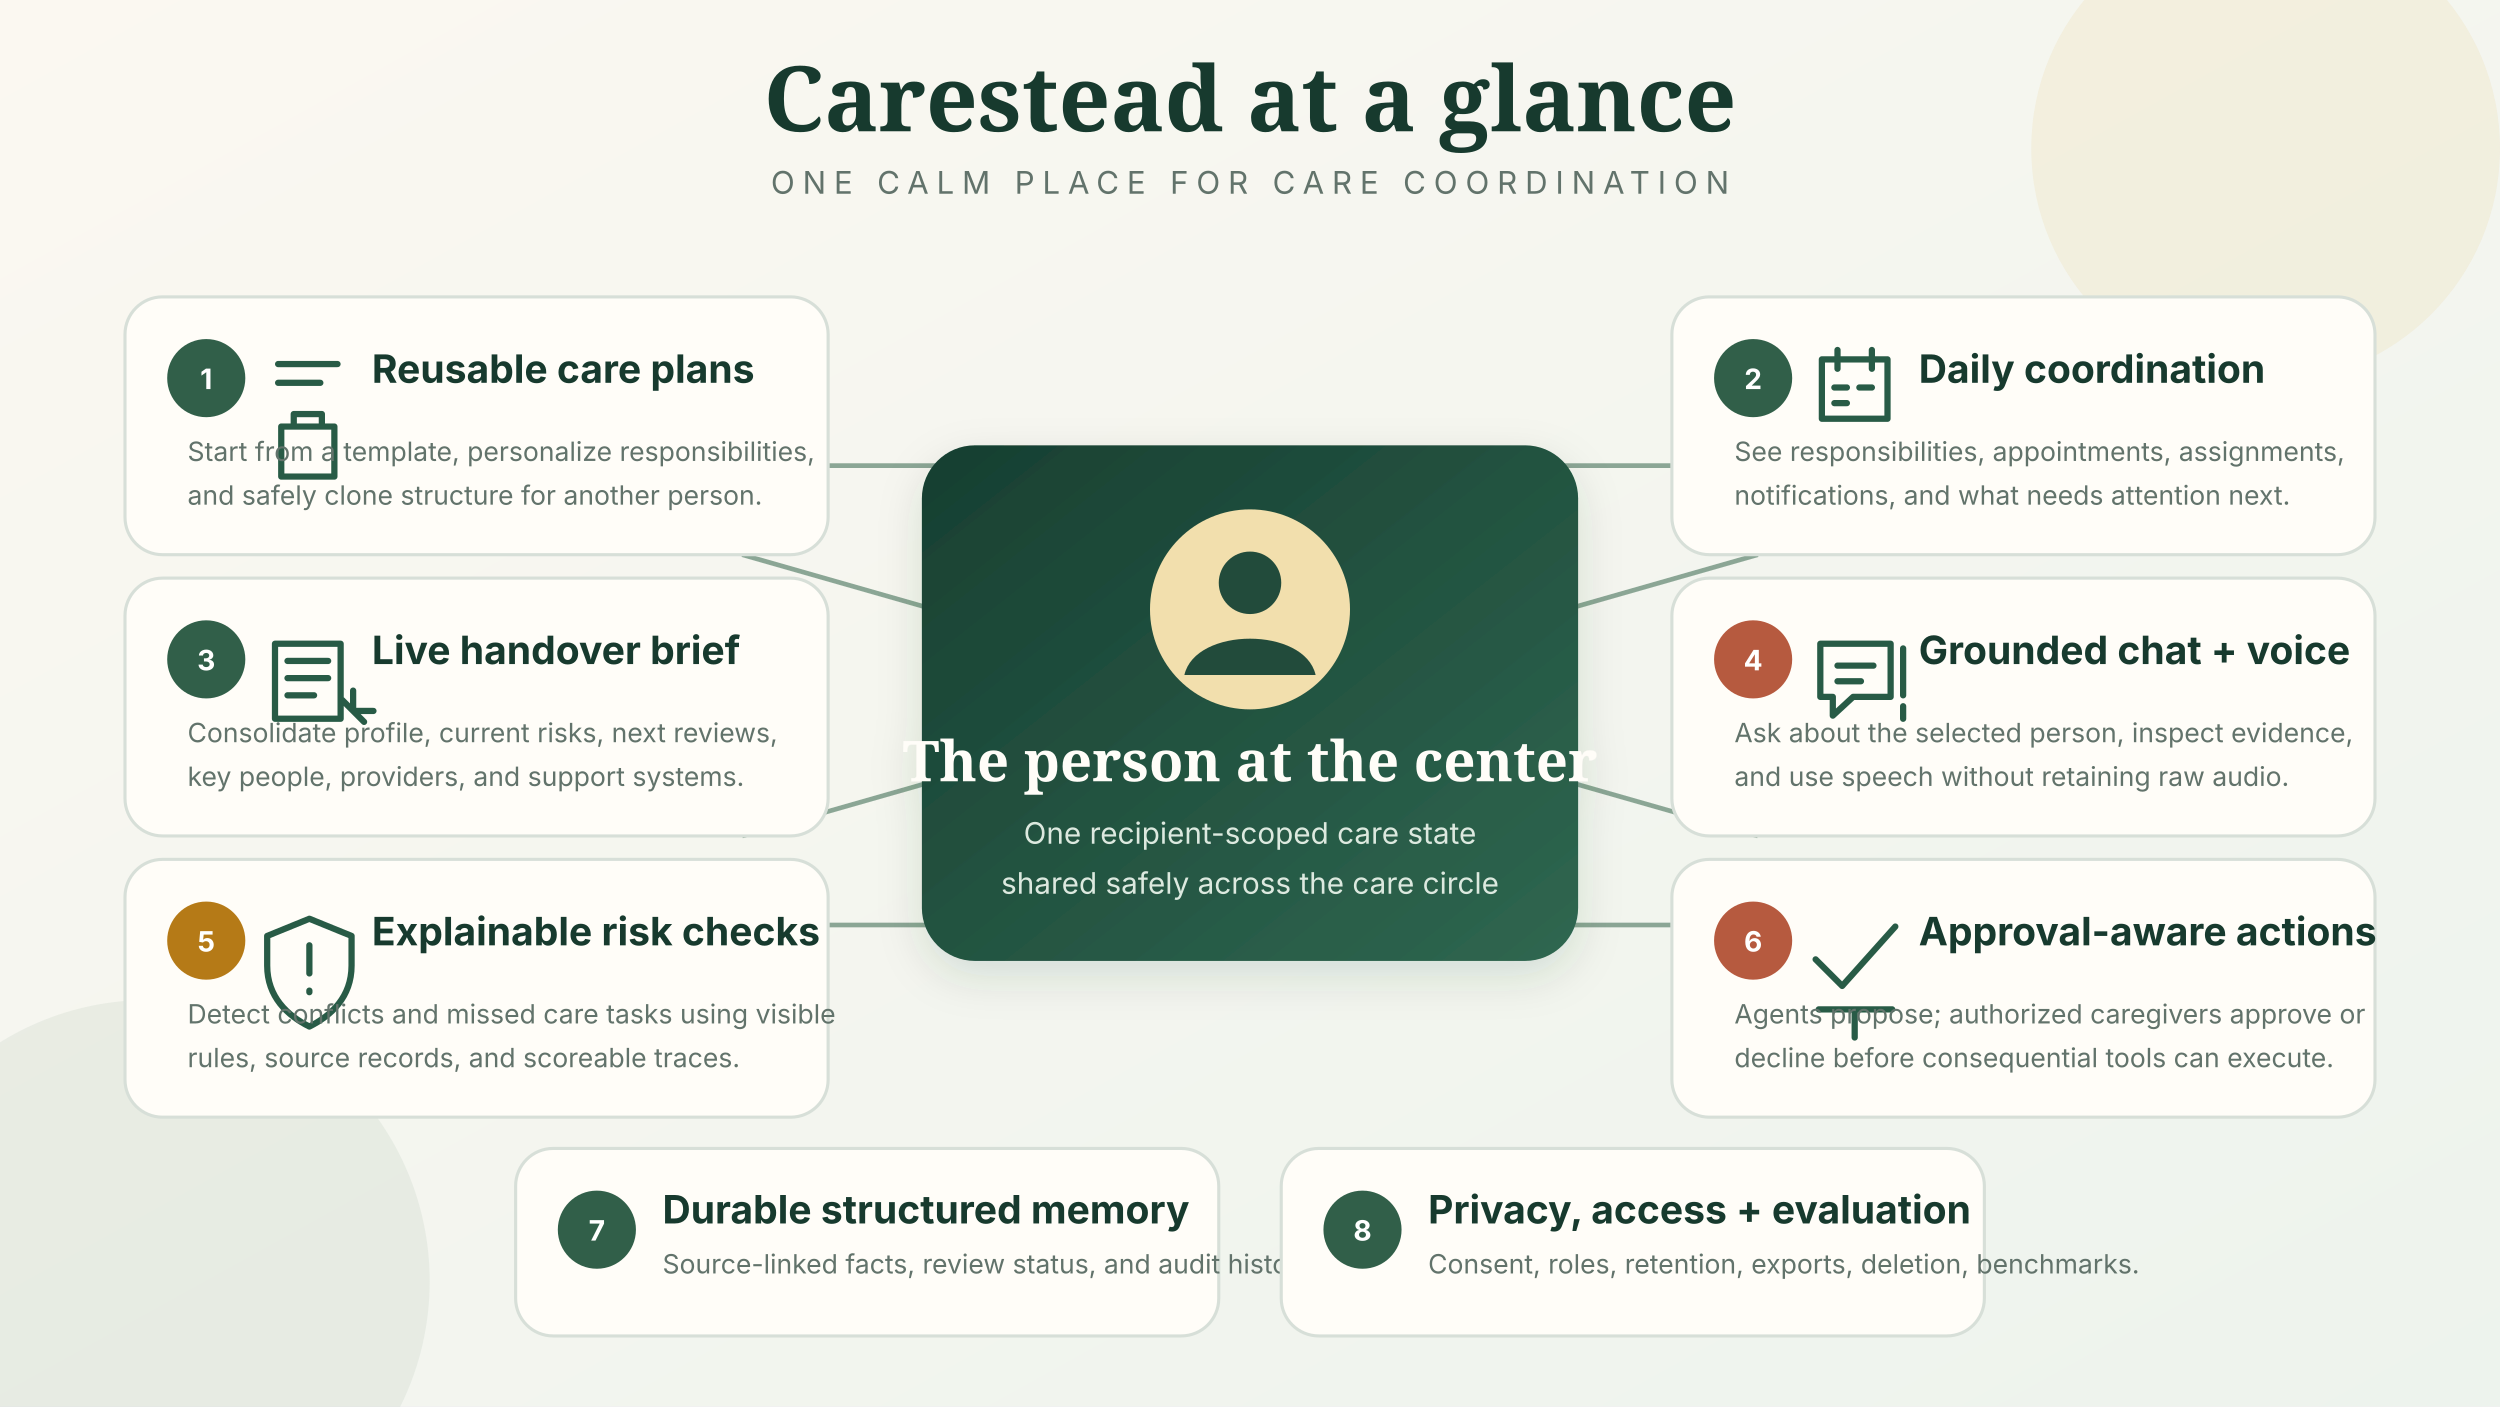
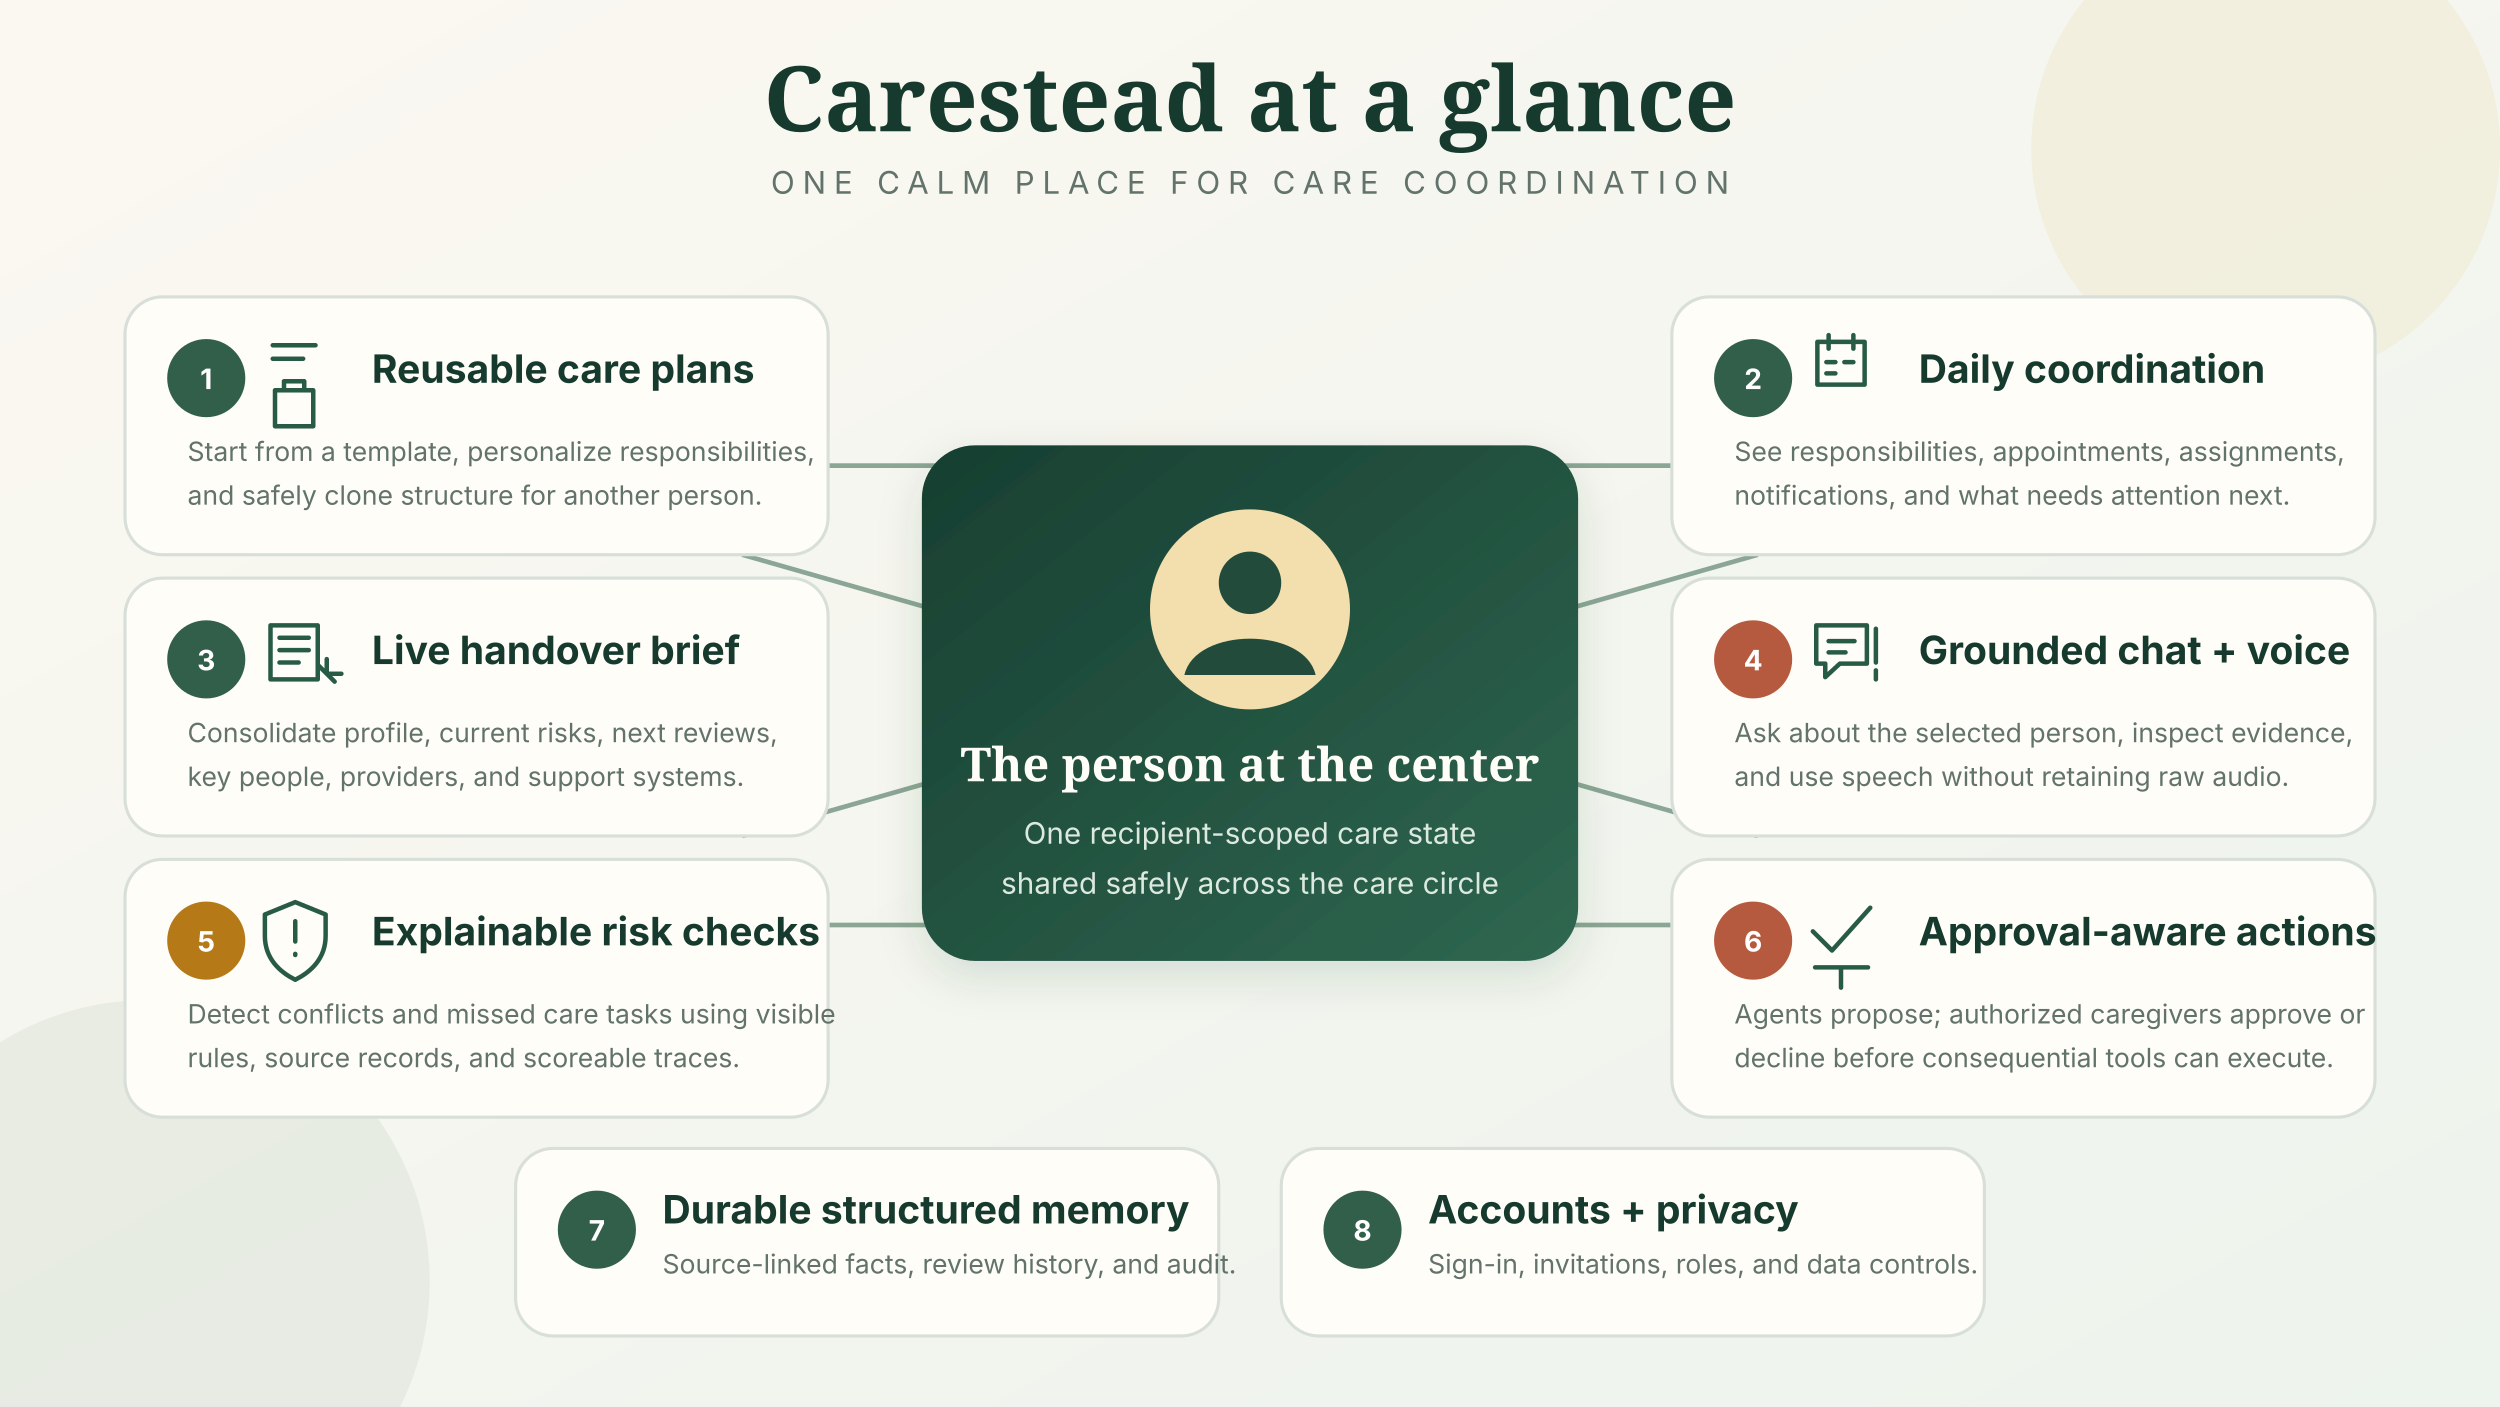
<svg xmlns="http://www.w3.org/2000/svg" width="1600" height="900" viewBox="0 0 1600 900" role="img" aria-labelledby="title desc">
  <defs>
    <linearGradient id="bg" x1="0" y1="0" x2="1" y2="1">
      <stop stop-color="#fbf8f1" />
      <stop offset="1" stop-color="#edf3ed" />
    </linearGradient>
    <linearGradient id="hero" x1="0" y1="0" x2="1" y2="1">
      <stop stop-color="#173f31" />
      <stop offset="1" stop-color="#2f6750" />
    </linearGradient>
    <filter id="shadow" x="-20%" y="-20%" width="140%" height="140%">
      <feDropShadow dx="0" dy="10" stdDeviation="14" flood-color="#173f31" flood-opacity=".13" />
    </filter>
    <style>
      .sans{font-family:Inter,Arial,sans-serif}.serif{font-family:Georgia,serif}.ink{fill:#173a2e}.muted{fill:#62736b}.card{fill:#fffdf8;stroke:#d7dfd8;stroke-width:2}.num{font:700 18px Inter,Arial,sans-serif;fill:#fff}.label{font:700 25px Inter,Arial,sans-serif;fill:#173a2e}.copy{font:400 17px Inter,Arial,sans-serif;fill:#62736b}.line{fill:none;stroke:#8ba695;stroke-width:3}.icon{fill:none;stroke:#285b46;stroke-width:4;stroke-linecap:round;stroke-linejoin:round}
    </style>
  </defs>
  <rect width="1600" height="900" fill="url(#bg)" />
  <circle cx="1450" cy="95" r="150" fill="#e5c982" opacity=".16" />
  <circle cx="95" cy="820" r="180" fill="#90aa96" opacity=".13" />
  <text x="800" y="84" text-anchor="middle" class="serif ink" font-size="58" font-weight="700">Carestead at a glance</text>
  <text x="800" y="124" text-anchor="middle" class="sans muted" font-size="20" letter-spacing="5">ONE CALM PLACE FOR CARE COORDINATION</text>
  <path class="line" d="M530 298H610M990 298H1070M530 592H610M990 592H1070M475 355L650 405M1125 355L950 405M475 535L650 485M1125 535L950 485" />
  <g filter="url(#shadow)">
    <rect x="590" y="285" width="420" height="330" rx="34" fill="url(#hero)" />
    <circle cx="800" cy="390" r="64" fill="#f2dfad" />
    <circle cx="800" cy="373" r="20" fill="#234c3b" />
    <path d="M758 432c7-31 77-31 84 0" fill="#234c3b" />
-     <text x="800" y="500" text-anchor="middle" class="serif" fill="#fffdf8" font-size="36" font-weight="700">The person at the center</text>
+     <text x="800" y="500" text-anchor="middle" class="serif" fill="#fffdf8" font-size="30" font-weight="700">The person at the center</text>
    <text x="800" y="540" text-anchor="middle" class="sans" fill="#dce9df" font-size="19">One recipient-scoped care state</text>
    <text x="800" y="572" text-anchor="middle" class="sans" fill="#dce9df" font-size="19">shared safely across the care circle</text>
  </g>
  <g transform="translate(80 190)">
    <rect class="card" width="450" height="165" rx="24" />
    <circle cx="52" cy="52" r="25" fill="#315f49" />
    <text x="52" y="59" text-anchor="middle" class="num">1</text>
-     <path class="icon" d="M98 43h38M98 55h27M100 83h34v32h-34zM108 83v-8h18v8" />
+     <path transform="translate(24 0) scale(.72)" class="icon" d="M98 43h38M98 55h27M100 83h34v32h-34zM108 83v-8h18v8" />
    <text x="158" y="55" class="label">Reusable care plans</text>
    <text x="40" y="105" class="copy">Start from a template, personalize responsibilities,</text>
    <text x="40" y="133" class="copy">and safely clone structure for another person.</text>
  </g>
  <g transform="translate(1070 190)">
    <rect class="card" width="450" height="165" rx="24" />
    <circle cx="52" cy="52" r="25" fill="#315f49" />
    <text x="52" y="59" text-anchor="middle" class="num">2</text>
-     <path class="icon" d="M96 40h42v38H96zM106 34v12M128 34v12M104 58h8M120 58h8M104 68h8" />
+     <path transform="translate(24 0) scale(.72)" class="icon" d="M96 40h42v38H96zM106 34v12M128 34v12M104 58h8M120 58h8M104 68h8" />
    <text x="158" y="55" class="label">Daily coordination</text>
    <text x="40" y="105" class="copy">See responsibilities, appointments, assignments,</text>
    <text x="40" y="133" class="copy">notifications, and what needs attention next.</text>
  </g>
  <g transform="translate(80 370)">
    <rect class="card" width="450" height="165" rx="24" />
    <circle cx="52" cy="52" r="25" fill="#315f49" />
    <text x="52" y="59" text-anchor="middle" class="num">3</text>
-     <path class="icon" d="M96 42h42v48H96zM104 53h26M104 64h26M104 75h17M139 78l14 14M146 72v13h13" />
+     <path transform="translate(24 0) scale(.72)" class="icon" d="M96 42h42v48H96zM104 53h26M104 64h26M104 75h17M139 78l14 14M146 72v13h13" />
    <text x="158" y="55" class="label">Live handover brief</text>
    <text x="40" y="105" class="copy">Consolidate profile, current risks, next reviews,</text>
    <text x="40" y="133" class="copy">key people, providers, and support systems.</text>
  </g>
  <g transform="translate(1070 370)">
    <rect class="card" width="450" height="165" rx="24" />
    <circle cx="52" cy="52" r="25" fill="#b65a3f" />
    <text x="52" y="59" text-anchor="middle" class="num">4</text>
-     <path class="icon" d="M95 42h45v34H116l-13 12V76h-8zM106 56h23M106 66h15M148 45v30M148 82v8" />
+     <path transform="translate(24 0) scale(.72)" class="icon" d="M95 42h45v34H116l-13 12V76h-8zM106 56h23M106 66h15M148 45v30M148 82v8" />
    <text x="158" y="55" class="label">Grounded chat + voice</text>
    <text x="40" y="105" class="copy">Ask about the selected person, inspect evidence,</text>
    <text x="40" y="133" class="copy">and use speech without retaining raw audio.</text>
  </g>
  <g transform="translate(80 550)">
    <rect class="card" width="450" height="165" rx="24" />
    <circle cx="52" cy="52" r="25" fill="#b57a17" />
    <text x="52" y="59" text-anchor="middle" class="num">5</text>
-     <path class="icon" d="M118 38l27 11v19c0 20-13 32-27 39-14-7-27-19-27-39V49zM118 55v18M118 84v1" />
+     <path transform="translate(24 0) scale(.72)" class="icon" d="M118 38l27 11v19c0 20-13 32-27 39-14-7-27-19-27-39V49zM118 55v18M118 84v1" />
    <text x="158" y="55" class="label">Explainable risk checks</text>
    <text x="40" y="105" class="copy">Detect conflicts and missed care tasks using visible</text>
    <text x="40" y="133" class="copy">rules, source records, and scoreable traces.</text>
  </g>
  <g transform="translate(1070 550)">
    <rect class="card" width="450" height="165" rx="24" />
    <circle cx="52" cy="52" r="25" fill="#b65a3f" />
    <text x="52" y="59" text-anchor="middle" class="num">6</text>
-     <path class="icon" d="M92 64l17 17 34-38M94 96h47M117 96v18" />
+     <path transform="translate(24 0) scale(.72)" class="icon" d="M92 64l17 17 34-38M94 96h47M117 96v18" />
    <text x="158" y="55" class="label">Approval-aware actions</text>
    <text x="40" y="105" class="copy">Agents propose; authorized caregivers approve or</text>
    <text x="40" y="133" class="copy">decline before consequential tools can execute.</text>
  </g>
  <g transform="translate(330 735)">
    <rect class="card" width="450" height="120" rx="24" />
    <circle cx="52" cy="52" r="25" fill="#315f49" />
    <text x="52" y="59" text-anchor="middle" class="num">7</text>
    <text x="94" y="48" class="label">Durable structured memory</text>
-     <text x="94" y="80" class="copy">Source-linked facts, review status, and audit history.</text>
+     <text x="94" y="80" class="copy">Source-linked facts, review history, and audit.</text>
  </g>
  <g transform="translate(820 735)">
    <rect class="card" width="450" height="120" rx="24" />
    <circle cx="52" cy="52" r="25" fill="#315f49" />
    <text x="52" y="59" text-anchor="middle" class="num">8</text>
-     <text x="94" y="48" class="label">Privacy, access + evaluation</text>
-     <text x="94" y="80" class="copy">Consent, roles, retention, exports, deletion, benchmarks.</text>
+     <text x="94" y="48" class="label">Accounts + privacy</text>
+     <text x="94" y="80" class="copy">Sign-in, invitations, roles, and data controls.</text>
  </g>
</svg>
